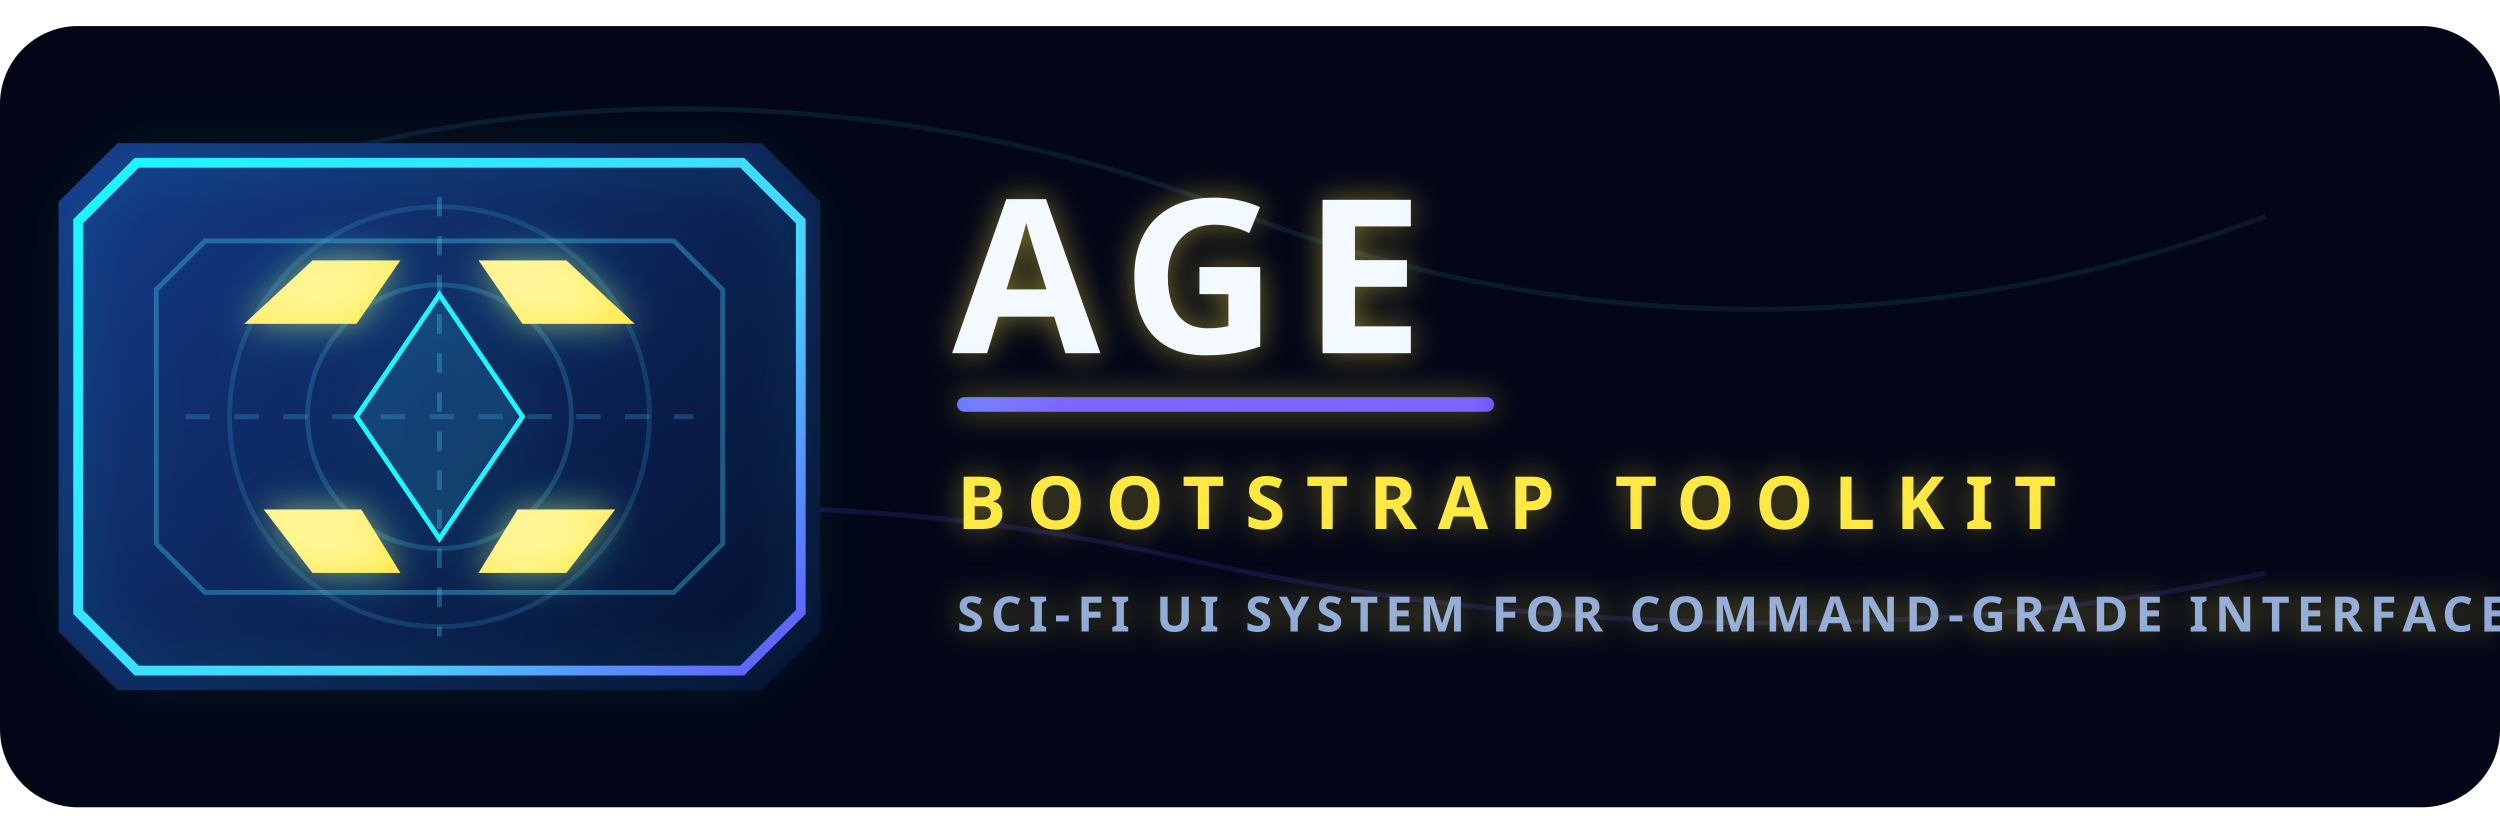
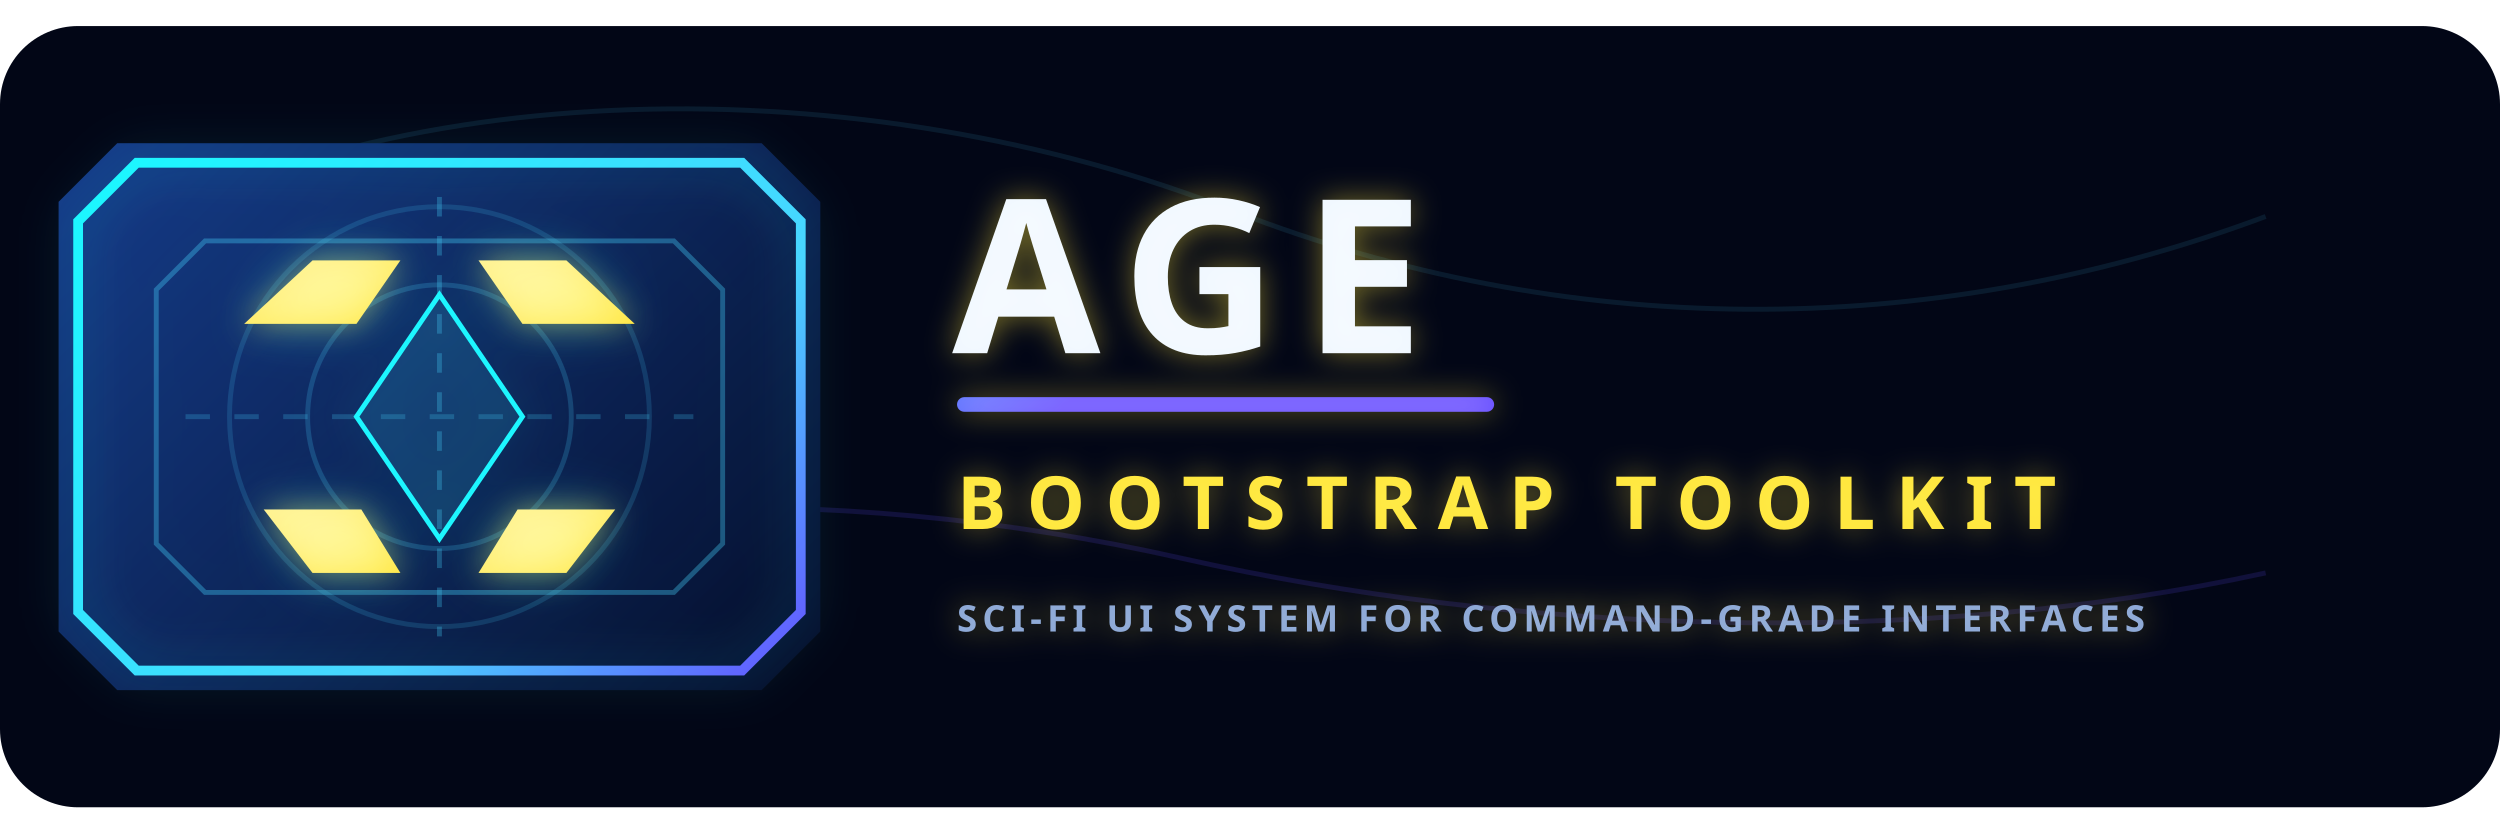
<svg xmlns="http://www.w3.org/2000/svg" width="960" height="320" viewBox="0 0 1024 320" fill="none" role="img" aria-labelledby="logoTitle logoDesc">
  <defs>
    <linearGradient id="bgGlow" x1="64" y1="32" x2="320" y2="288" gradientUnits="userSpaceOnUse">
      <stop stop-color="#143985" />
      <stop offset="1" stop-color="#040D29" />
    </linearGradient>
    <linearGradient id="frameStroke" x1="72" y1="40" x2="312" y2="280" gradientUnits="userSpaceOnUse">
      <stop stop-color="#1CF6FF" />
      <stop offset="0.65" stop-color="#47D3FF" />
      <stop offset="1" stop-color="#634BFF" />
    </linearGradient>
    <linearGradient id="goldFill" x1="0" y1="0" x2="1" y2="1">
      <stop stop-color="#FFF18A" />
      <stop offset="1" stop-color="#FFE53B" />
    </linearGradient>
    <filter id="cyanGlow" x="0" y="0" width="420" height="320" filterUnits="userSpaceOnUse" color-interpolation-filters="sRGB">
      <feOffset />
      <feGaussianBlur stdDeviation="10" result="blur" />
      <feColorMatrix in="blur" type="matrix" values="0 0 0 0 0.11 0 0 0 0 0.965 0 0 0 0 1 0 0 0 0.3 0" />
      <feBlend in="SourceGraphic" mode="screen" />
    </filter>
    <filter id="goldGlow" x="-24" y="-24" width="1072" height="368" filterUnits="userSpaceOnUse" color-interpolation-filters="sRGB">
      <feOffset />
      <feGaussianBlur stdDeviation="6" result="blur" />
      <feColorMatrix in="blur" type="matrix" values="0 0 0 0 1 0 0 0 0 0.898 0 0 0 0 0.231 0 0 0 0.45 0" />
      <feBlend in="SourceGraphic" mode="screen" />
    </filter>
  </defs>
  <rect width="1024" height="320" rx="32" fill="#020616" />
  <path d="M32 96C156 18 354 16 506 76C640 128 789 130 928 78" stroke="#47D3FF" stroke-opacity="0.1" stroke-width="2" />
  <path d="M32 244C180 188 342 186 484 218C622 249 786 255 928 224" stroke="#634BFF" stroke-opacity="0.16" stroke-width="2" />
  <path d="M48 48H312L336 72V248L312 272H48L24 248V72L48 48Z" fill="url(#bgGlow)" />
  <g filter="url(#cyanGlow)">
    <path d="M56 56H304L328 80V240L304 264H56L32 240V80L56 56Z" stroke="url(#frameStroke)" stroke-width="4" />
    <path d="M84 88H276L296 108V212L276 232H84L64 212V108L84 88Z" stroke="#47D3FF" stroke-opacity="0.35" stroke-width="2" />
    <path d="M180 70V250" stroke="#47D3FF" stroke-opacity="0.28" stroke-width="2" stroke-dasharray="8 8" />
    <path d="M76 160H284" stroke="#47D3FF" stroke-opacity="0.22" stroke-width="2" stroke-dasharray="10 10" />
    <circle cx="180" cy="160" r="54" stroke="#47D3FF" stroke-opacity="0.2" stroke-width="2" />
    <circle cx="180" cy="160" r="86" stroke="#47D3FF" stroke-opacity="0.16" stroke-width="2" />
    <path d="M180 110L214 160L180 210L146 160L180 110Z" fill="#47D3FF" fill-opacity="0.12" stroke="#1CF6FF" stroke-width="2" />
    <path d="M100 122L128 96H164L146 122H100Z" fill="url(#goldFill)" filter="url(#goldGlow)" />
    <path d="M196 96H232L260 122H214L196 96Z" fill="url(#goldFill)" filter="url(#goldGlow)" />
    <path d="M108 198H148L164 224H128L108 198Z" fill="url(#goldFill)" filter="url(#goldGlow)" />
    <path d="M196 224L212 198H252L232 224H196Z" fill="url(#goldFill)" filter="url(#goldGlow)" />
  </g>
  <g filter="url(#goldGlow)">
    <text x="390" y="134" fill="#EEF7FF" font-family="Orbitron, Rajdhani, Arial Narrow, sans-serif" font-size="88" font-weight="800" letter-spacing="0.12em">AGE</text>
    <rect x="392" y="152" width="220" height="6" rx="3" fill="url(#frameStroke)" />
    <text x="392" y="206" fill="#FFE53B" font-family="Orbitron, Rajdhani, Arial Narrow, sans-serif" font-size="30" font-weight="700" letter-spacing="0.28em">BOOTSTRAP TOOLKIT</text>
-     <text x="392" y="248" fill="#86A4D6" font-family="Rajdhani, Arial Narrow, sans-serif" font-size="20" font-weight="600" letter-spacing="0.14em">SCI-FI UI SYSTEM FOR COMMAND-GRADE INTERFACES</text>
+     <text x="392" y="248" fill="#86A4D6" font-family="Rajdhani, Arial Narrow, sans-serif" font-size="15" font-weight="600" letter-spacing="0.14em">SCI-FI UI SYSTEM FOR COMMAND-GRADE INTERFACES</text>
  </g>
</svg>
